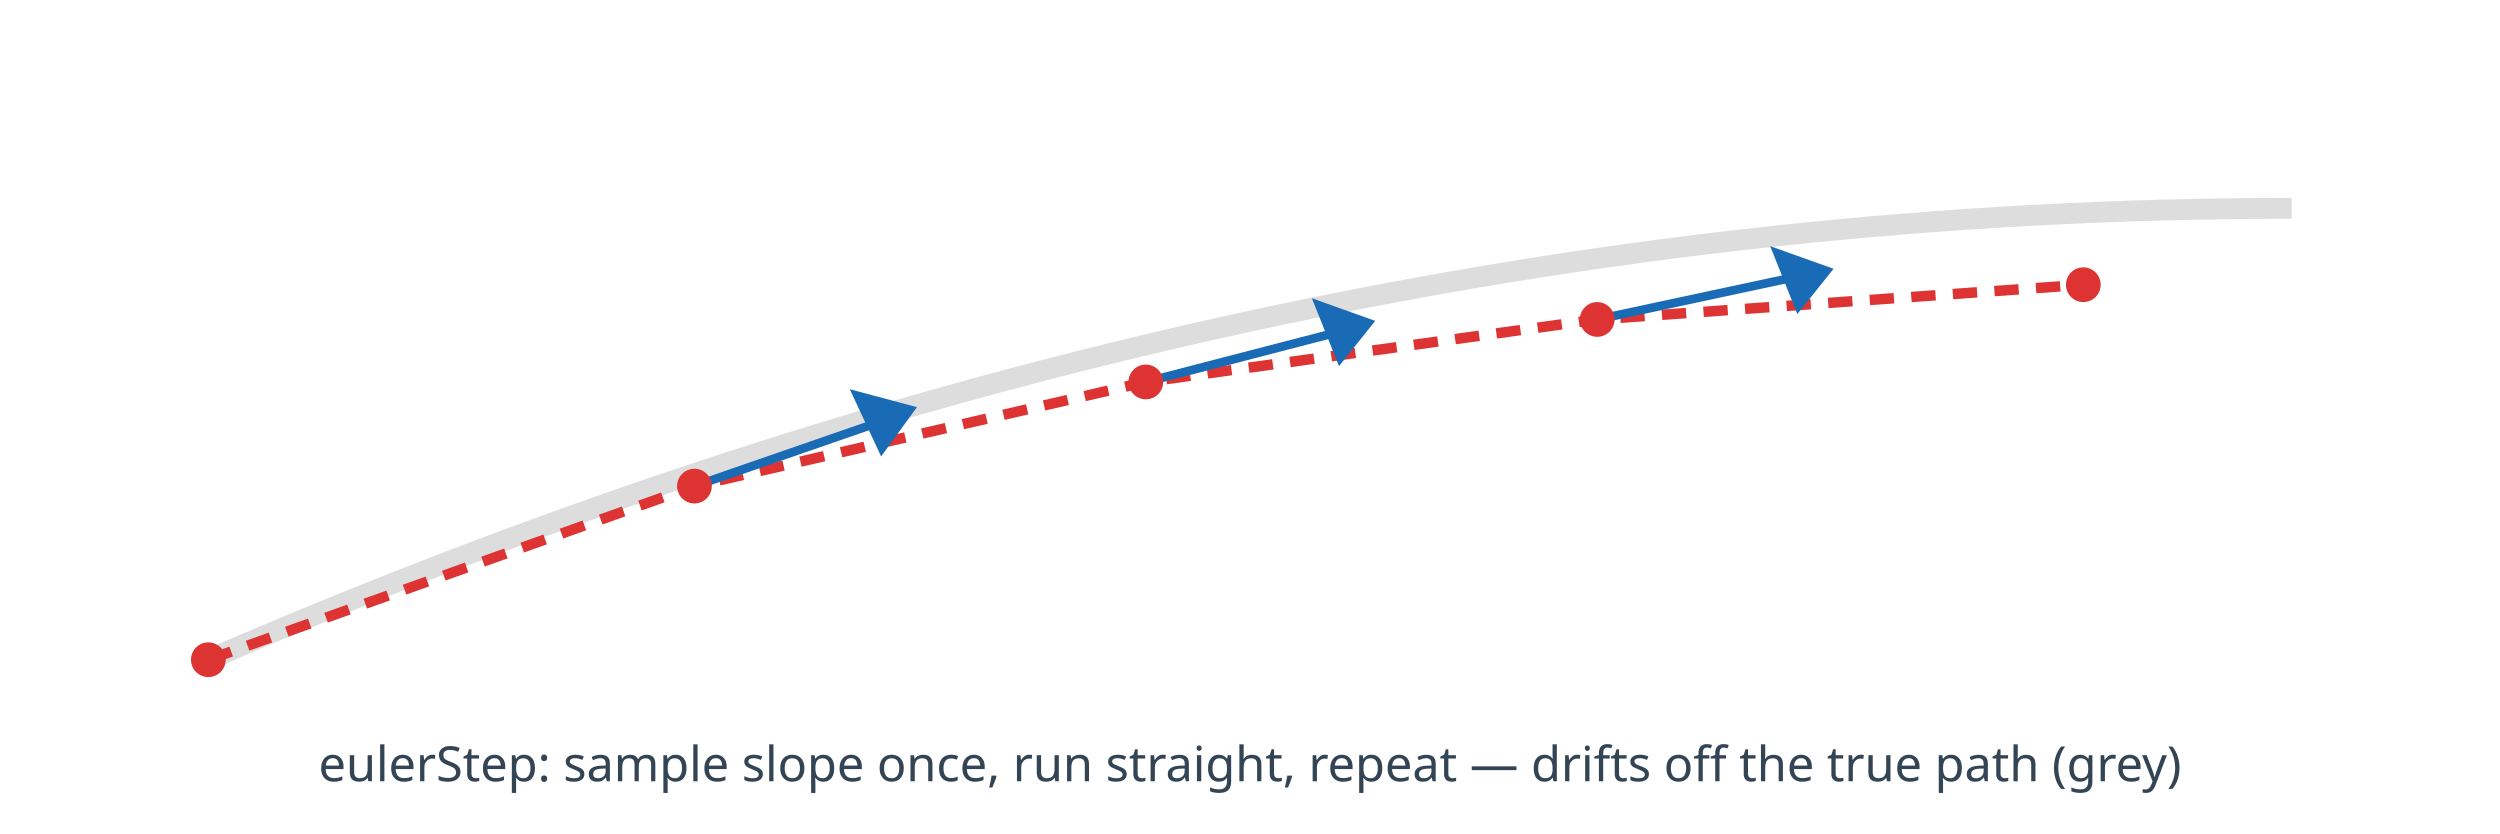
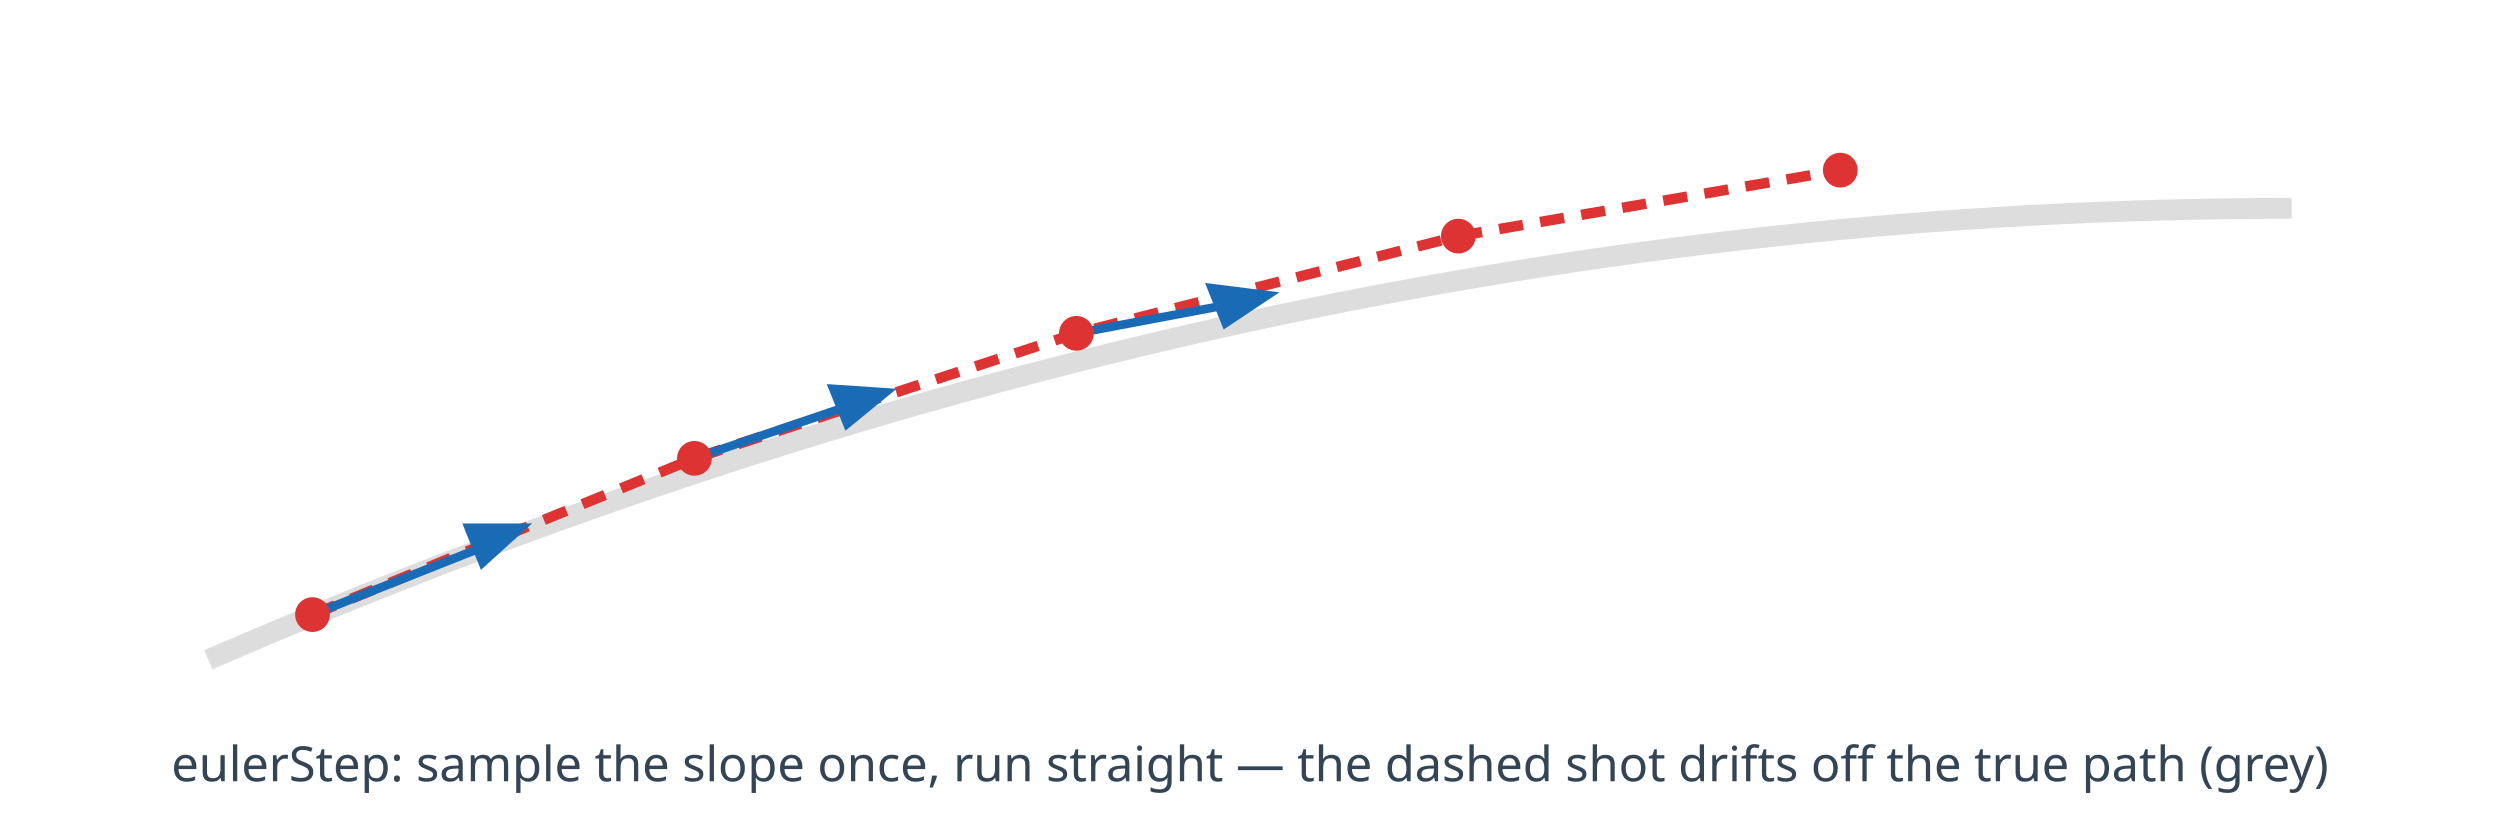
<svg xmlns="http://www.w3.org/2000/svg" viewBox="0 0 720 240" font-family="sans-serif" font-size="14">
  <path d="M 60 190 Q 360 60 660 60" fill="none" stroke="#bbb" stroke-width="6" opacity="0.5" />
-   <path d="M 60 190 L 200 140 L 330 110 L 460 92 L 600 82" fill="none" stroke="#d33" stroke-width="3" stroke-dasharray="7 5" />
+   <path d="M 90 177 L 200 132 L 310 96 L 420 68 L 530 49" fill="none" stroke="#d33" stroke-width="3" stroke-dasharray="7 5" />
  <g stroke="#1a6bb5" stroke-width="2.5" fill="#1a6bb5">
-     <line x1="200" y1="140" x2="252" y2="122" />
-     <polygon points="247,114 262,118 254,129" />
-     <line x1="330" y1="110" x2="384" y2="96" />
-     <polygon points="380,88 394,93 386,103" />
-     <line x1="460" y1="92" x2="516" y2="80" />
-     <polygon points="512,73 526,78 518,88" />
+     <line x1="90" y1="177" x2="148" y2="154" />
+     <polygon points="150,152 139,162 135,152" />
+     <line x1="200" y1="132" x2="253" y2="114" />
+     <polygon points="255,113 244,122 240,112" />
+     <line x1="310" y1="96" x2="363" y2="86" />
+     <polygon points="365,85 353,93 349,83" />
  </g>
  <g fill="#d33">
-     <circle cx="60" cy="190" r="5" />
-     <circle cx="200" cy="140" r="5" />
-     <circle cx="330" cy="110" r="5" />
-     <circle cx="460" cy="92" r="5" />
-     <circle cx="600" cy="82" r="5" />
+     <circle cx="90" cy="177" r="5" />
+     <circle cx="200" cy="132" r="5" />
+     <circle cx="310" cy="96" r="5" />
+     <circle cx="420" cy="68" r="5" />
+     <circle cx="530" cy="49" r="5" />
  </g>
-   <text x="360" y="225" text-anchor="middle" fill="#345">eulerStep: sample slope once, run straight, repeat — drifts off the true path (grey)</text>
+   <text x="360" y="225" text-anchor="middle" fill="#345">eulerStep: sample the slope once, run straight — the dashed shot drifts off the true path (grey)</text>
</svg>
